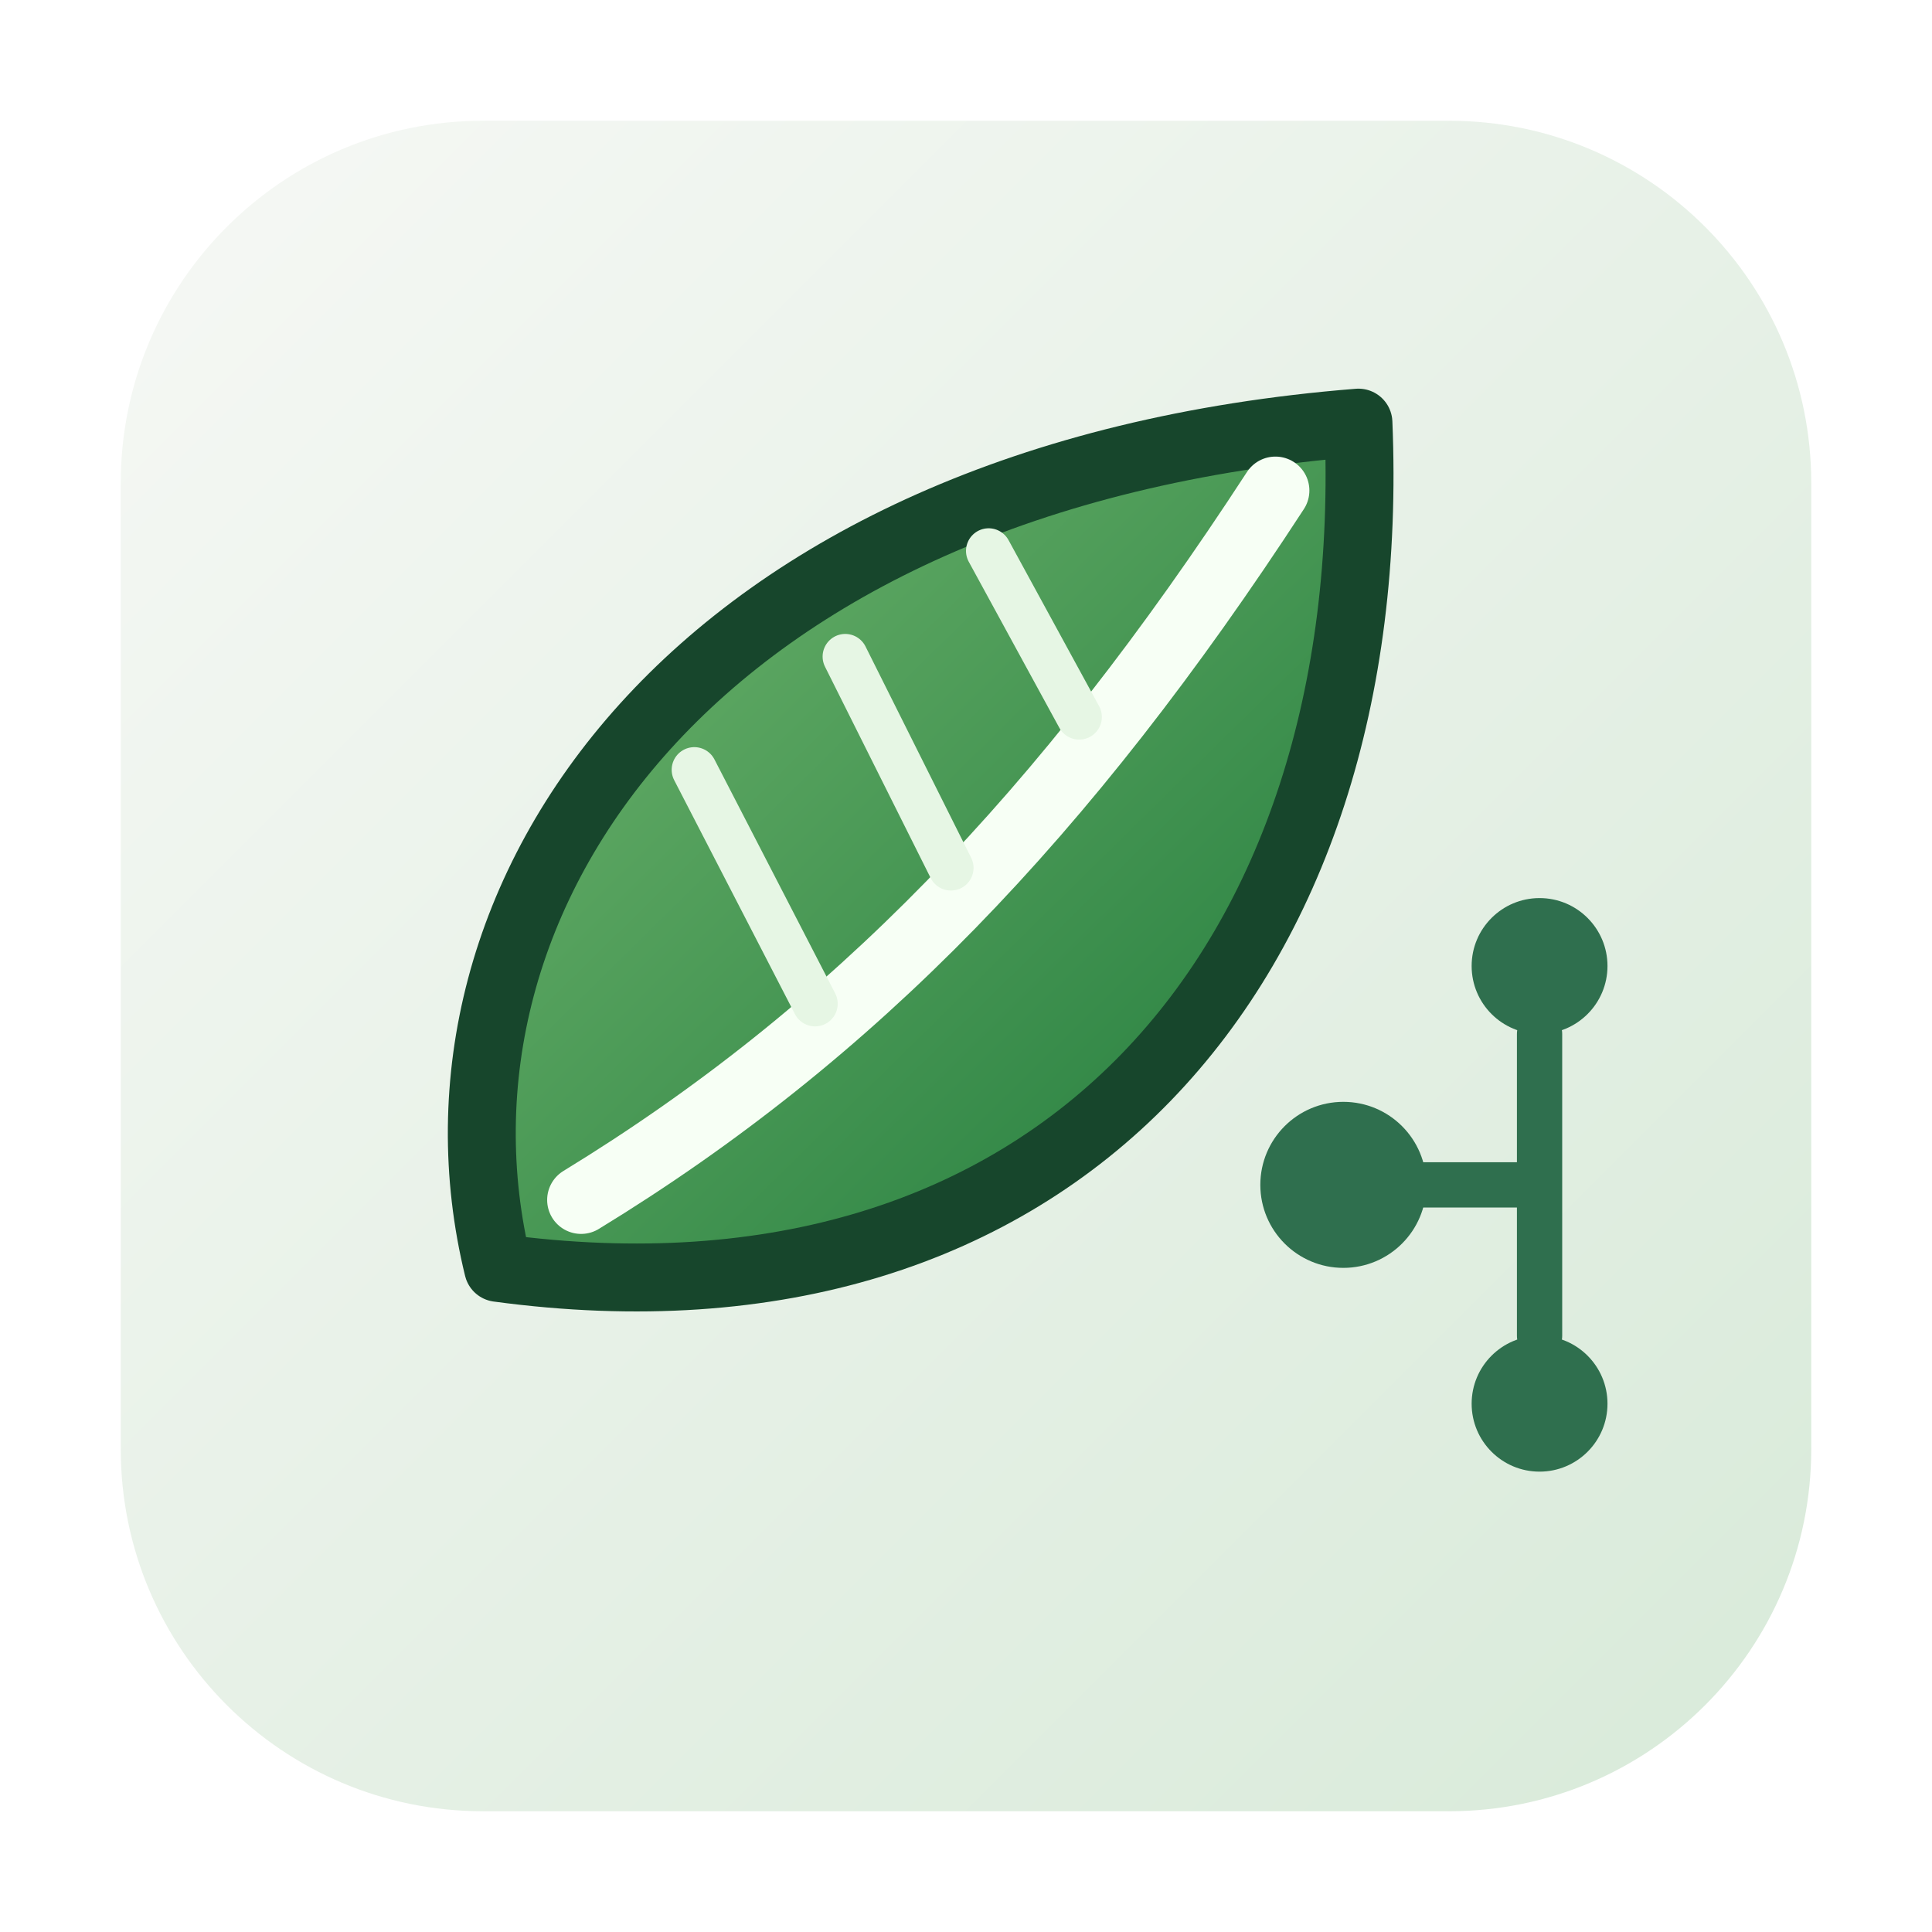
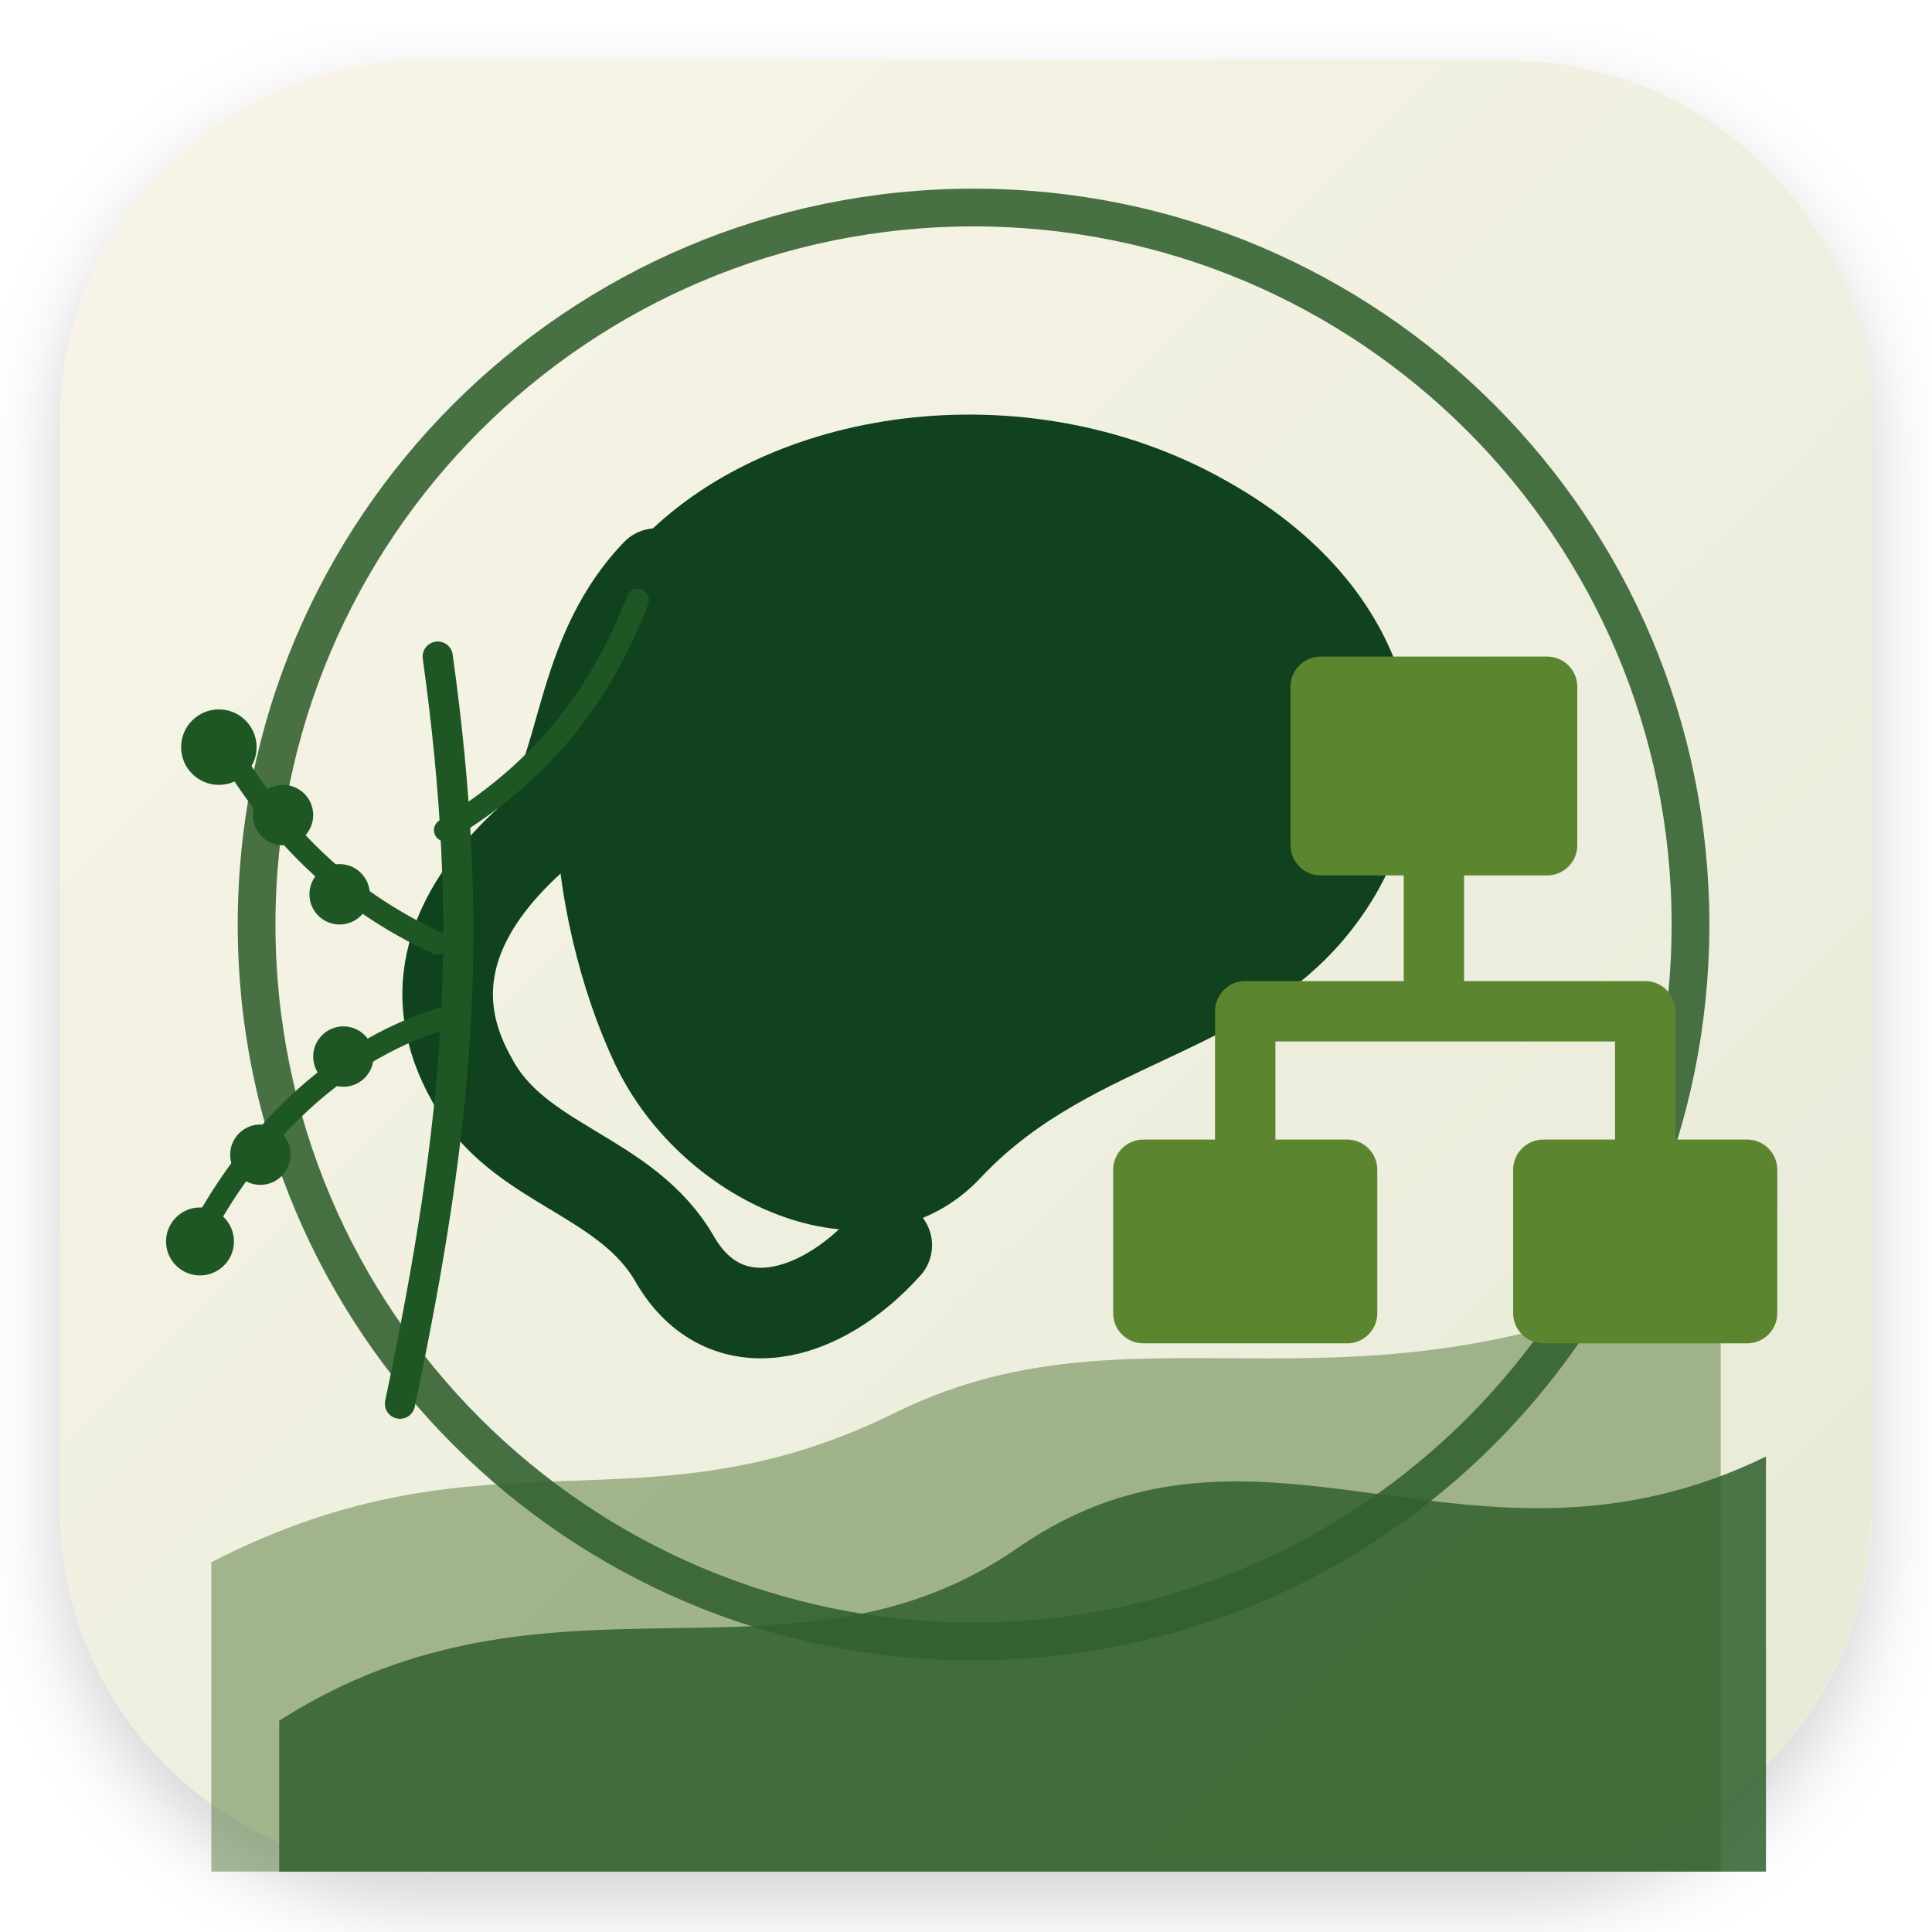
- <svg xmlns="http://www.w3.org/2000/svg" viewBox="0 0 512 512" role="img" aria-label="CBNB Végétations">
+ <svg xmlns="http://www.w3.org/2000/svg" viewBox="0 0 512 512">
  <defs>
-     <linearGradient id="bg" x1="0" x2="1" y1="0" y2="1">
-       <stop offset="0" stop-color="#f6f8f5" />
-       <stop offset="1" stop-color="#d8ead9" />
+     <linearGradient id="bg" x1="0" y1="0" x2="1" y2="1">
+       <stop offset="0" stop-color="#f8f5e8" />
+       <stop offset="1" stop-color="#e7ead7" />
    </linearGradient>
-     <linearGradient id="leaf" x1="0" x2="1" y1="0" y2="1">
-       <stop offset="0" stop-color="#72b66f" />
-       <stop offset="1" stop-color="#1f7a3b" />
-     </linearGradient>
+     <filter id="s" x="-20%" y="-20%" width="140%" height="140%">
+       <feDropShadow dx="0" dy="8" stdDeviation="10" flood-color="#000" flood-opacity="0.18" />
+     </filter>
  </defs>
-   <rect x="32" y="32" width="448" height="448" rx="96" fill="url(#bg)" />
-   <path d="M132 336 C 108 238 184 126 360 112 C 366 256 280 356 132 336 Z" fill="url(#leaf)" stroke="#17462c" stroke-width="18" stroke-linejoin="round" />
-   <path d="M154 318 C 226 274 282 216 338 130" fill="none" stroke="#f7fff5" stroke-width="18" stroke-linecap="round" />
-   <path d="M216 266 L184 204 M252 230 L224 174 M286 190 L262 146" fill="none" stroke="#e6f6e4" stroke-width="12" stroke-linecap="round" />
-   <circle cx="356" cy="314" r="22" fill="#2f6f4e" />
-   <circle cx="408" cy="256" r="18" fill="#2f6f4e" />
-   <circle cx="408" cy="372" r="18" fill="#2f6f4e" />
-   <path d="M374 314 H402 M408 274 V354" fill="none" stroke="#2f6f4e" stroke-width="12" stroke-linecap="round" />
+   <rect x="16" y="16" width="480" height="480" rx="96" fill="url(#bg)" filter="url(#s)" />
+   <path d="M56 414 C130 376 170 408 238 374 C304 342 360 382 456 334 L456 496 L56 496 Z" fill="#618447" opacity="0.55" />
+   <path d="M74 456 C146 410 210 452 270 410 C334 366 390 424 468 386 L468 496 L74 496 Z" fill="#315f2d" opacity="0.85" />
+   <circle cx="258" cy="245" r="190" fill="none" stroke="#315f2d" stroke-width="10" opacity="0.88" />
+   <path d="M171 142 C206 107 274 98 326 128 C377 157 387 207 360 244 C334 280 290 280 260 312 C232 342 181 320 163 282 C145 244 136 177 171 142 Z" fill="#0f421d" />
+   <path d="M174 152 C151 176 156 209 139 224 C120 242 112 263 125 286 C137 309 166 311 179 334 C192 356 217 350 235 330" fill="none" stroke="#0f421d" stroke-width="24" stroke-linecap="round" />
+   <path d="M106 372 C122 296 126 246 116 174" fill="none" stroke="#1f5724" stroke-width="8" stroke-linecap="round" />
+   <path d="M116 250 C90 238 73 220 60 198 M117 270 C88 279 66 302 52 329 M118 220 C143 205 159 185 169 159" fill="none" stroke="#1f5724" stroke-width="6" stroke-linecap="round" />
+   <circle cx="58" cy="198" r="10" fill="#1f5724" />
+   <circle cx="75" cy="216" r="8" fill="#1f5724" />
+   <circle cx="90" cy="237" r="8" fill="#1f5724" />
+   <circle cx="53" cy="329" r="9" fill="#1f5724" />
+   <circle cx="69" cy="306" r="8" fill="#1f5724" />
+   <circle cx="91" cy="280" r="8" fill="#1f5724" />
+   <rect x="342" y="174" width="76" height="58" rx="8" fill="#5b862f" />
+   <rect x="295" y="302" width="70" height="54" rx="8" fill="#5b862f" />
+   <rect x="401" y="302" width="70" height="54" rx="8" fill="#5b862f" />
+   <path d="M380 232 V268 H330 V302 M380 268 H436 V302" fill="none" stroke="#5b862f" stroke-width="16" stroke-linecap="round" stroke-linejoin="round" />
</svg>
